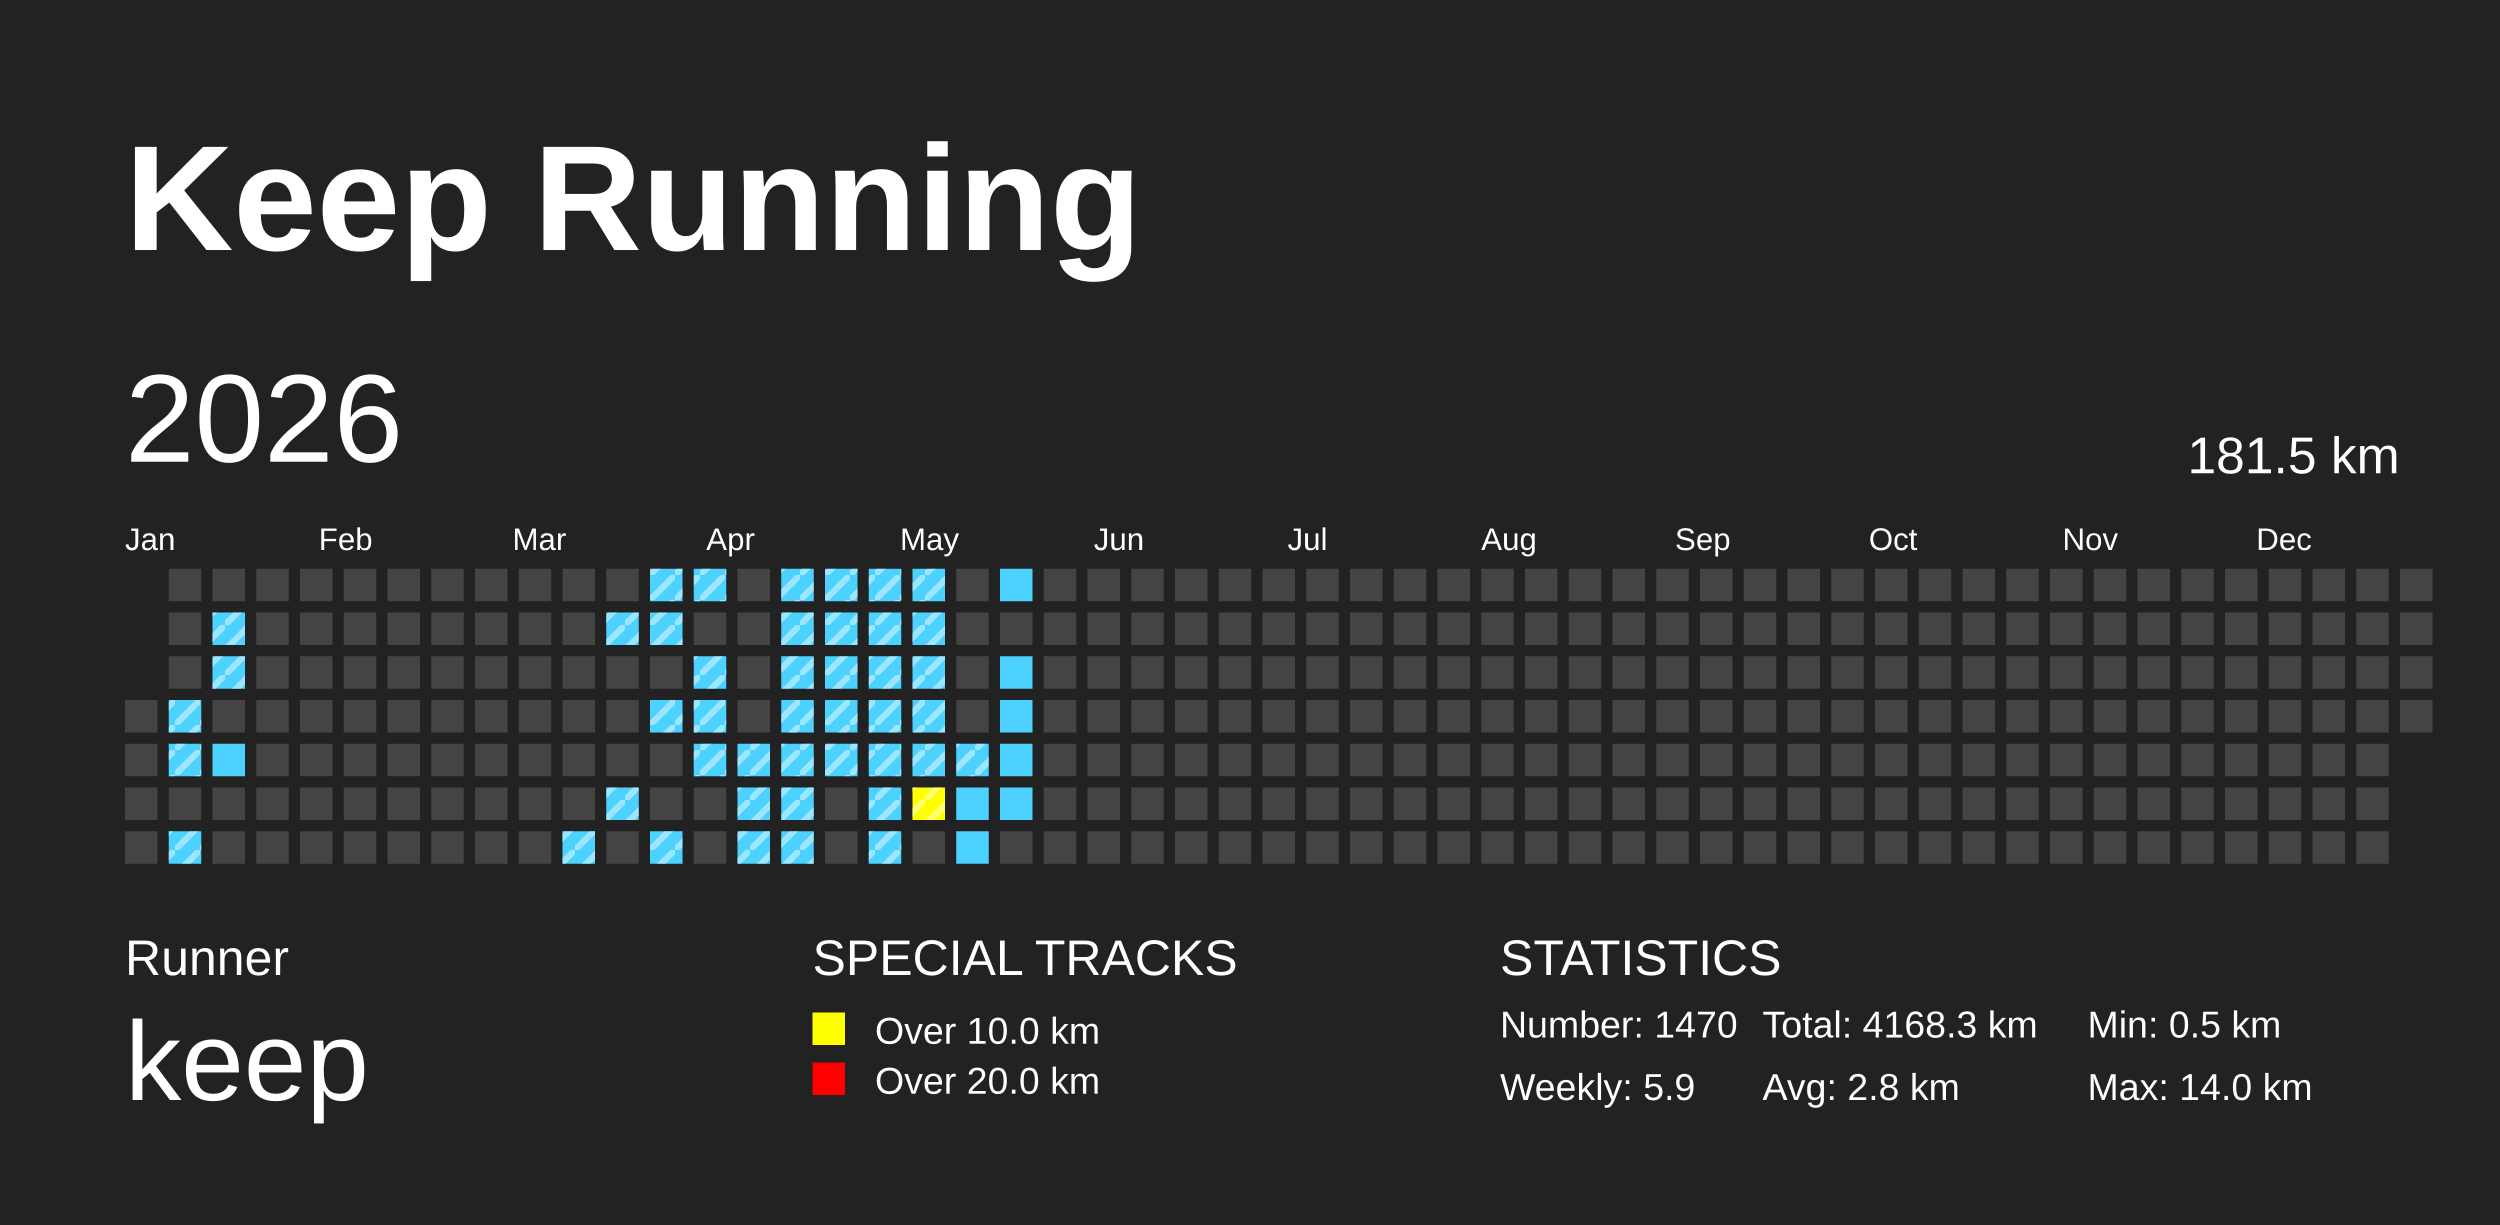
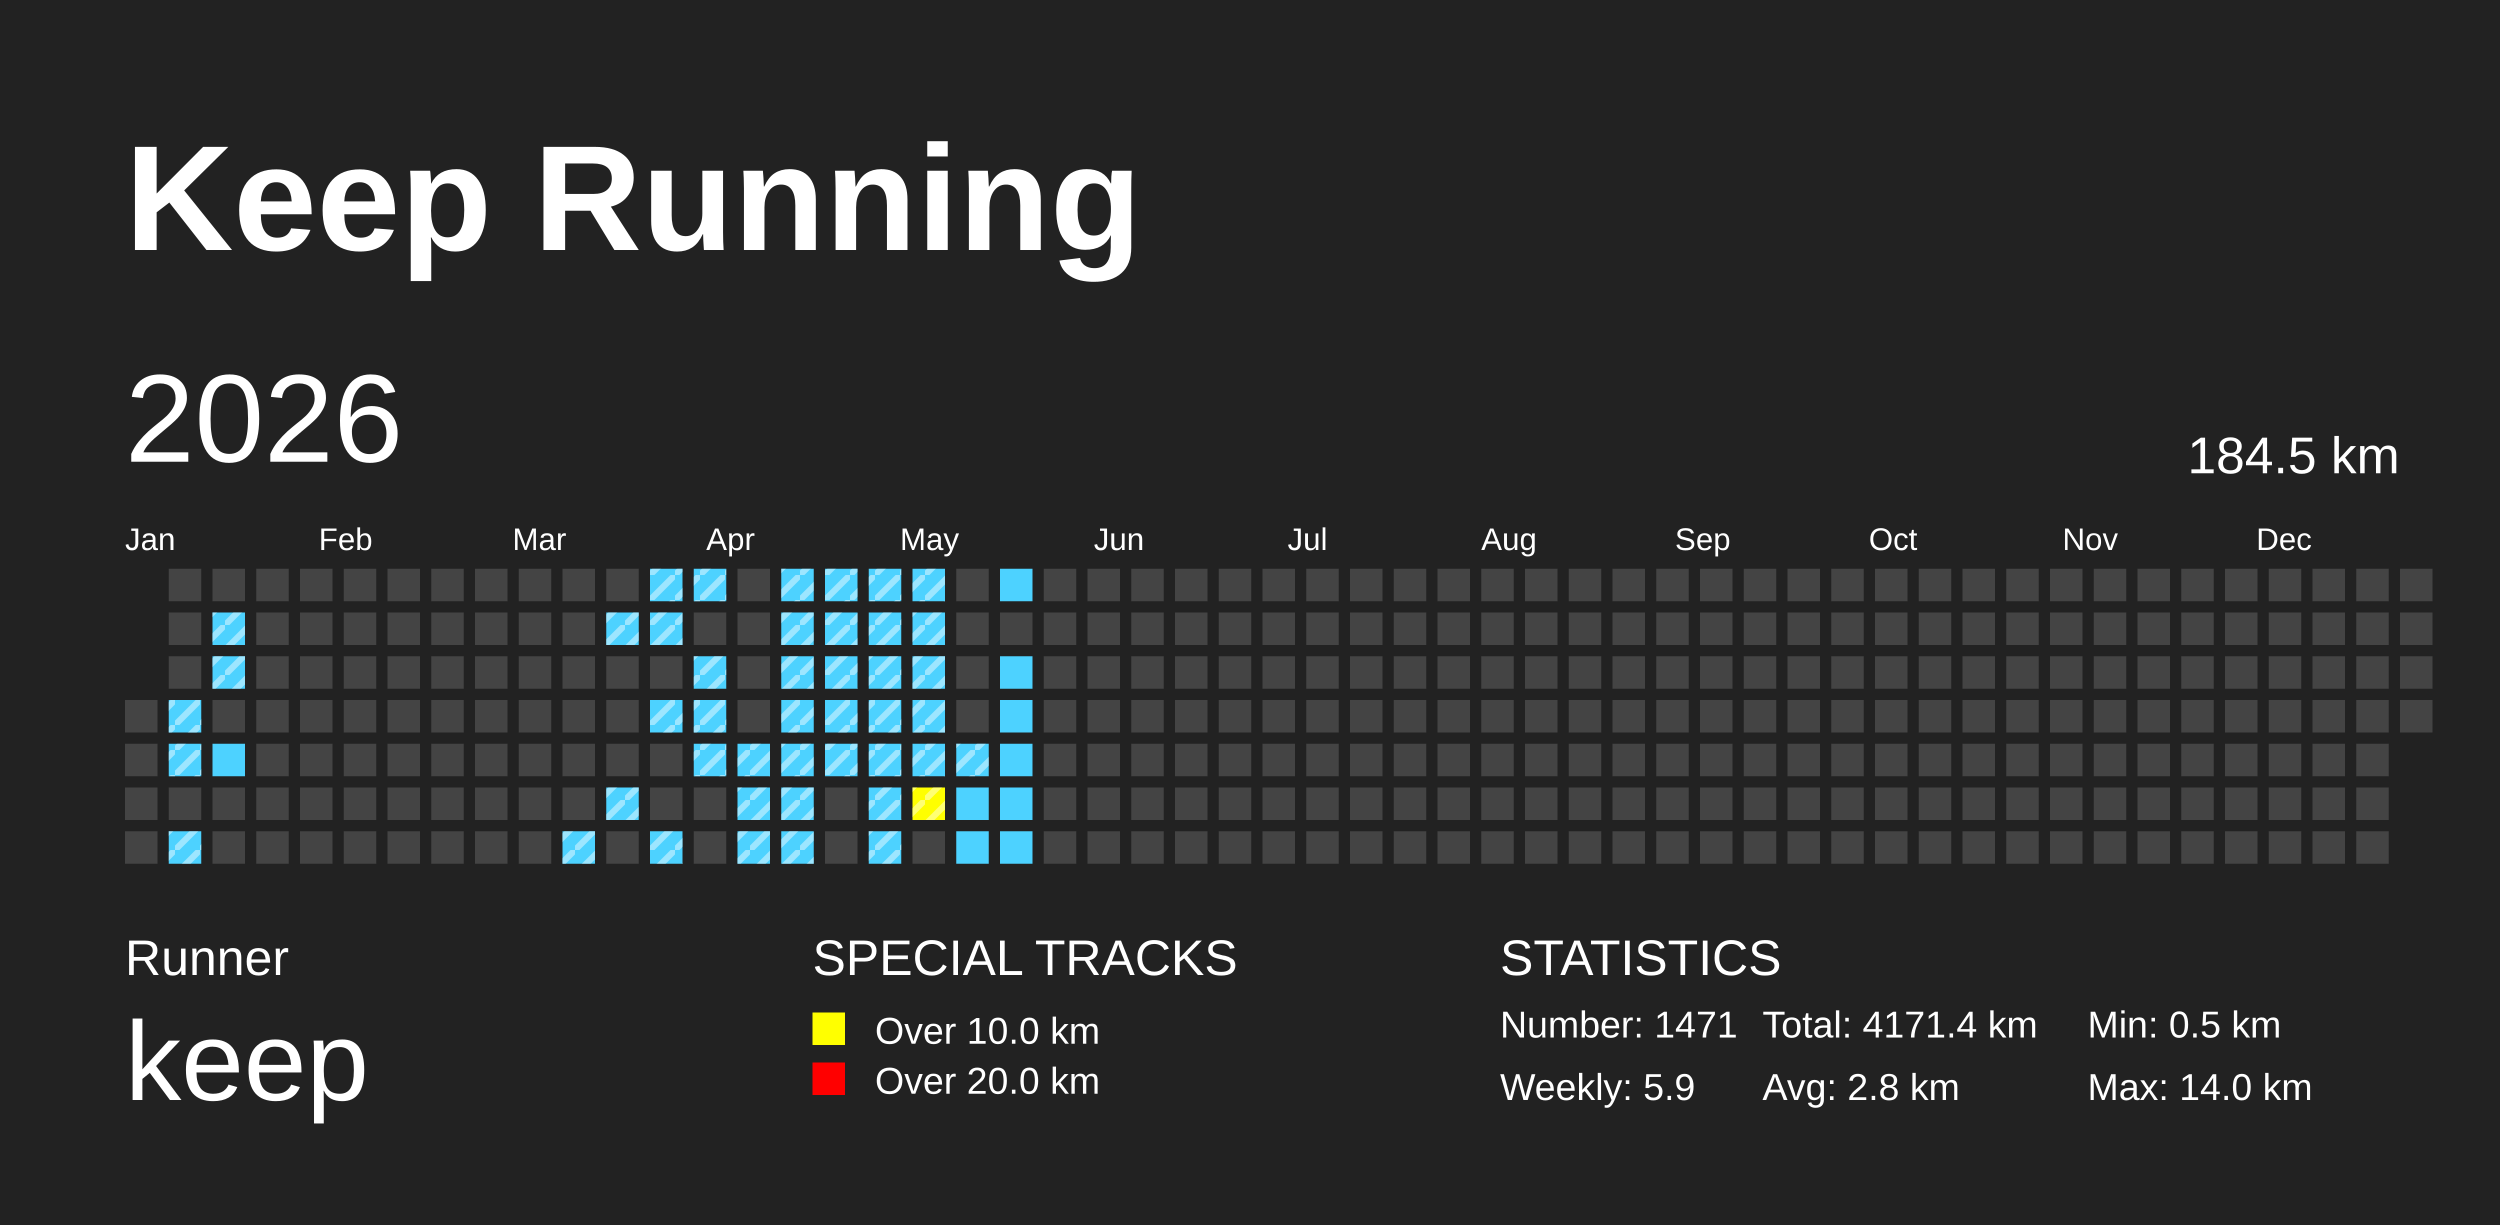
<svg xmlns="http://www.w3.org/2000/svg" baseProfile="full" height="98mm" version="1.1" viewBox="0,0,200,98" width="200mm">
  <defs>
    <pattern height="2" id="indoor-stripe" patternUnits="userSpaceOnUse" width="2">
      <line stroke="white" stroke-opacity="0.45" stroke-width="0.5" x1="0" x2="2" y1="2" y2="0" />
    </pattern>
  </defs>
  <rect fill="#222222" height="98" width="200" x="0" y="0" />
  <text fill="#FFFFFF" style="font-size:12px; font-family:Arial; font-weight:bold;" x="10" y="20">Keep Running</text>
  <text fill="#FFFFFF" style="font-size:4px; font-family:Arial" x="10" y="78">Runner</text>
  <text fill="#FFFFFF" style="font-size:9px; font-family:Arial" x="10" y="88">keep</text>
  <text fill="#FFFFFF" style="font-size:4px; font-family:Arial" x="65" y="78">SPECIAL TRACKS</text>
  <rect fill="yellow" height="2.6" width="2.6" x="65" y="81" />
  <text fill="#FFFFFF" style="font-size:3px; font-family:Arial" x="70" y="83.5">Over 10.0 km</text>
  <rect fill="red" height="2.6" width="2.6" x="65" y="85" />
  <text fill="#FFFFFF" style="font-size:3px; font-family:Arial" x="70" y="87.5">Over 20.0 km</text>
  <text fill="#FFFFFF" style="font-size:4px; font-family:Arial" x="120" y="78">STATISTICS</text>
-   <text fill="#FFFFFF" style="font-size:3px; font-family:Arial" x="120" y="83">Number: 1470</text>
+   <text fill="#FFFFFF" style="font-size:3px; font-family:Arial" x="120" y="83">Number: 1471</text>
  <text fill="#FFFFFF" style="font-size:3px; font-family:Arial" x="120" y="88">Weekly: 5.9</text>
-   <text fill="#FFFFFF" style="font-size:3px; font-family:Arial" x="141" y="83">Total: 4168.3 km</text>
+   <text fill="#FFFFFF" style="font-size:3px; font-family:Arial" x="141" y="83">Total: 4171.4 km</text>
  <text fill="#FFFFFF" style="font-size:3px; font-family:Arial" x="141" y="88">Avg: 2.8 km</text>
  <text fill="#FFFFFF" style="font-size:3px; font-family:Arial" x="167" y="83">Min: 0.5 km</text>
  <text fill="#FFFFFF" style="font-size:3px; font-family:Arial" x="167" y="88">Max: 14.0 km</text>
  <text dominant-baseline="hanging" fill="#FFFFFF" style="font-size:10.0px; font-family:Arial;" x="10" y="30">2026</text>
-   <text dominant-baseline="hanging" fill="#FFFFFF" style="font-size:4.125px; font-family:Arial;" x="175" y="35">181.5 km</text>
+   <text dominant-baseline="hanging" fill="#FFFFFF" style="font-size:4.125px; font-family:Arial;" x="175" y="35">184.5 km</text>
  <text fill="#FFFFFF" style="font-size:2.5px; font-family:Arial" x="10.0" y="44">Jan</text>
  <text fill="#FFFFFF" style="font-size:2.5px; font-family:Arial" x="25.5" y="44">Feb</text>
  <text fill="#FFFFFF" style="font-size:2.5px; font-family:Arial" x="41.0" y="44">Mar</text>
  <text fill="#FFFFFF" style="font-size:2.5px; font-family:Arial" x="56.5" y="44">Apr</text>
  <text fill="#FFFFFF" style="font-size:2.5px; font-family:Arial" x="72.0" y="44">May</text>
  <text fill="#FFFFFF" style="font-size:2.5px; font-family:Arial" x="87.5" y="44">Jun</text>
  <text fill="#FFFFFF" style="font-size:2.5px; font-family:Arial" x="103.0" y="44">Jul</text>
  <text fill="#FFFFFF" style="font-size:2.5px; font-family:Arial" x="118.5" y="44">Aug</text>
  <text fill="#FFFFFF" style="font-size:2.5px; font-family:Arial" x="134.0" y="44">Sep</text>
  <text fill="#FFFFFF" style="font-size:2.5px; font-family:Arial" x="149.5" y="44">Oct</text>
  <text fill="#FFFFFF" style="font-size:2.5px; font-family:Arial" x="165.0" y="44">Nov</text>
  <text fill="#FFFFFF" style="font-size:2.5px; font-family:Arial" x="180.5" y="44">Dec</text>
  <rect fill="#444444" height="2.6" width="2.6" x="10.0" y="56.0" />
  <rect fill="#444444" height="2.6" width="2.6" x="10.0" y="59.5" />
  <rect fill="#444444" height="2.6" width="2.6" x="10.0" y="63.0" />
  <rect fill="#444444" height="2.6" width="2.6" x="10.0" y="66.5" />
  <rect fill="#444444" height="2.6" width="2.6" x="13.5" y="45.5" />
  <rect fill="#444444" height="2.6" width="2.6" x="13.5" y="49.0" />
  <rect fill="#444444" height="2.6" width="2.6" x="13.5" y="52.5" />
  <rect fill="#4DD2FF" height="2.6" width="2.6" x="13.5" y="56.0" />
  <rect fill="url(#indoor-stripe)" height="2.6" style="pointer-events: none;" width="2.6" x="13.5" y="56.0" />
  <rect fill="#4DD2FF" height="2.6" width="2.6" x="13.5" y="59.5" />
  <rect fill="url(#indoor-stripe)" height="2.6" style="pointer-events: none;" width="2.6" x="13.5" y="59.5" />
  <rect fill="#444444" height="2.6" width="2.6" x="13.5" y="63.0" />
  <rect fill="#4DD2FF" height="2.6" width="2.6" x="13.5" y="66.5" />
  <rect fill="url(#indoor-stripe)" height="2.6" style="pointer-events: none;" width="2.6" x="13.5" y="66.5" />
  <rect fill="#444444" height="2.6" width="2.6" x="17.0" y="45.5" />
  <rect fill="#4DD2FF" height="2.6" width="2.6" x="17.0" y="49.0" />
  <rect fill="url(#indoor-stripe)" height="2.6" style="pointer-events: none;" width="2.6" x="17.0" y="49.0" />
  <rect fill="#4DD2FF" height="2.6" width="2.6" x="17.0" y="52.5" />
  <rect fill="url(#indoor-stripe)" height="2.6" style="pointer-events: none;" width="2.6" x="17.0" y="52.5" />
  <rect fill="#444444" height="2.6" width="2.6" x="17.0" y="56.0" />
  <rect fill="#4DD2FF" height="2.6" width="2.6" x="17.0" y="59.5" />
  <rect fill="#444444" height="2.6" width="2.6" x="17.0" y="63.0" />
  <rect fill="#444444" height="2.6" width="2.6" x="17.0" y="66.5" />
  <rect fill="#444444" height="2.6" width="2.6" x="20.5" y="45.5" />
  <rect fill="#444444" height="2.6" width="2.6" x="20.5" y="49.0" />
  <rect fill="#444444" height="2.6" width="2.6" x="20.5" y="52.5" />
  <rect fill="#444444" height="2.6" width="2.6" x="20.5" y="56.0" />
  <rect fill="#444444" height="2.6" width="2.6" x="20.5" y="59.5" />
  <rect fill="#444444" height="2.6" width="2.6" x="20.5" y="63.0" />
  <rect fill="#444444" height="2.6" width="2.6" x="20.5" y="66.5" />
  <rect fill="#444444" height="2.6" width="2.6" x="24.0" y="45.5" />
  <rect fill="#444444" height="2.6" width="2.6" x="24.0" y="49.0" />
  <rect fill="#444444" height="2.6" width="2.6" x="24.0" y="52.5" />
  <rect fill="#444444" height="2.6" width="2.6" x="24.0" y="56.0" />
  <rect fill="#444444" height="2.6" width="2.6" x="24.0" y="59.5" />
  <rect fill="#444444" height="2.6" width="2.6" x="24.0" y="63.0" />
  <rect fill="#444444" height="2.6" width="2.6" x="24.0" y="66.5" />
  <rect fill="#444444" height="2.6" width="2.6" x="27.5" y="45.5" />
  <rect fill="#444444" height="2.6" width="2.6" x="27.5" y="49.0" />
  <rect fill="#444444" height="2.6" width="2.6" x="27.5" y="52.5" />
  <rect fill="#444444" height="2.6" width="2.6" x="27.5" y="56.0" />
  <rect fill="#444444" height="2.6" width="2.6" x="27.5" y="59.5" />
  <rect fill="#444444" height="2.6" width="2.6" x="27.5" y="63.0" />
  <rect fill="#444444" height="2.6" width="2.6" x="27.5" y="66.5" />
  <rect fill="#444444" height="2.6" width="2.6" x="31.0" y="45.5" />
  <rect fill="#444444" height="2.6" width="2.6" x="31.0" y="49.0" />
  <rect fill="#444444" height="2.6" width="2.6" x="31.0" y="52.5" />
  <rect fill="#444444" height="2.6" width="2.6" x="31.0" y="56.0" />
  <rect fill="#444444" height="2.6" width="2.6" x="31.0" y="59.5" />
  <rect fill="#444444" height="2.6" width="2.6" x="31.0" y="63.0" />
  <rect fill="#444444" height="2.6" width="2.6" x="31.0" y="66.5" />
  <rect fill="#444444" height="2.6" width="2.6" x="34.5" y="45.5" />
  <rect fill="#444444" height="2.6" width="2.6" x="34.5" y="49.0" />
  <rect fill="#444444" height="2.6" width="2.6" x="34.5" y="52.5" />
  <rect fill="#444444" height="2.6" width="2.6" x="34.5" y="56.0" />
  <rect fill="#444444" height="2.6" width="2.6" x="34.5" y="59.5" />
  <rect fill="#444444" height="2.6" width="2.6" x="34.5" y="63.0" />
  <rect fill="#444444" height="2.6" width="2.6" x="34.5" y="66.5" />
  <rect fill="#444444" height="2.6" width="2.6" x="38.0" y="45.5" />
  <rect fill="#444444" height="2.6" width="2.6" x="38.0" y="49.0" />
  <rect fill="#444444" height="2.6" width="2.6" x="38.0" y="52.5" />
  <rect fill="#444444" height="2.6" width="2.6" x="38.0" y="56.0" />
  <rect fill="#444444" height="2.6" width="2.6" x="38.0" y="59.5" />
  <rect fill="#444444" height="2.6" width="2.6" x="38.0" y="63.0" />
  <rect fill="#444444" height="2.6" width="2.6" x="38.0" y="66.5" />
  <rect fill="#444444" height="2.6" width="2.6" x="41.5" y="45.5" />
  <rect fill="#444444" height="2.6" width="2.6" x="41.5" y="49.0" />
  <rect fill="#444444" height="2.6" width="2.6" x="41.5" y="52.5" />
  <rect fill="#444444" height="2.6" width="2.6" x="41.5" y="56.0" />
  <rect fill="#444444" height="2.6" width="2.6" x="41.5" y="59.5" />
  <rect fill="#444444" height="2.6" width="2.6" x="41.5" y="63.0" />
  <rect fill="#444444" height="2.6" width="2.6" x="41.5" y="66.5" />
  <rect fill="#444444" height="2.6" width="2.6" x="45.0" y="45.5" />
  <rect fill="#444444" height="2.6" width="2.6" x="45.0" y="49.0" />
  <rect fill="#444444" height="2.6" width="2.6" x="45.0" y="52.5" />
  <rect fill="#444444" height="2.6" width="2.6" x="45.0" y="56.0" />
  <rect fill="#444444" height="2.6" width="2.6" x="45.0" y="59.5" />
  <rect fill="#444444" height="2.6" width="2.6" x="45.0" y="63.0" />
  <rect fill="#4DD2FF" height="2.6" width="2.6" x="45.0" y="66.5" />
  <rect fill="url(#indoor-stripe)" height="2.6" style="pointer-events: none;" width="2.6" x="45.0" y="66.5" />
  <rect fill="#444444" height="2.6" width="2.6" x="48.5" y="45.5" />
  <rect fill="#4DD2FF" height="2.6" width="2.6" x="48.5" y="49.0" />
  <rect fill="url(#indoor-stripe)" height="2.6" style="pointer-events: none;" width="2.6" x="48.5" y="49.0" />
  <rect fill="#444444" height="2.6" width="2.6" x="48.5" y="52.5" />
  <rect fill="#444444" height="2.6" width="2.6" x="48.5" y="56.0" />
  <rect fill="#444444" height="2.6" width="2.6" x="48.5" y="59.5" />
  <rect fill="#4DD2FF" height="2.6" width="2.6" x="48.5" y="63.0" />
  <rect fill="url(#indoor-stripe)" height="2.6" style="pointer-events: none;" width="2.6" x="48.5" y="63.0" />
  <rect fill="#444444" height="2.6" width="2.6" x="48.5" y="66.5" />
  <rect fill="#4DD2FF" height="2.6" width="2.6" x="52.0" y="45.5" />
  <rect fill="url(#indoor-stripe)" height="2.6" style="pointer-events: none;" width="2.6" x="52.0" y="45.5" />
  <rect fill="#4DD2FF" height="2.6" width="2.6" x="52.0" y="49.0" />
  <rect fill="url(#indoor-stripe)" height="2.6" style="pointer-events: none;" width="2.6" x="52.0" y="49.0" />
  <rect fill="#444444" height="2.6" width="2.6" x="52.0" y="52.5" />
  <rect fill="#4DD2FF" height="2.6" width="2.6" x="52.0" y="56.0" />
  <rect fill="url(#indoor-stripe)" height="2.6" style="pointer-events: none;" width="2.6" x="52.0" y="56.0" />
  <rect fill="#444444" height="2.6" width="2.6" x="52.0" y="59.5" />
  <rect fill="#444444" height="2.6" width="2.6" x="52.0" y="63.0" />
  <rect fill="#4DD2FF" height="2.6" width="2.6" x="52.0" y="66.5" />
  <rect fill="url(#indoor-stripe)" height="2.6" style="pointer-events: none;" width="2.6" x="52.0" y="66.5" />
  <rect fill="#4DD2FF" height="2.6" width="2.6" x="55.5" y="45.5" />
  <rect fill="url(#indoor-stripe)" height="2.6" style="pointer-events: none;" width="2.6" x="55.5" y="45.5" />
  <rect fill="#444444" height="2.6" width="2.6" x="55.5" y="49.0" />
  <rect fill="#4DD2FF" height="2.6" width="2.6" x="55.5" y="52.5" />
  <rect fill="url(#indoor-stripe)" height="2.6" style="pointer-events: none;" width="2.6" x="55.5" y="52.5" />
  <rect fill="#4DD2FF" height="2.6" width="2.6" x="55.5" y="56.0" />
  <rect fill="url(#indoor-stripe)" height="2.6" style="pointer-events: none;" width="2.6" x="55.5" y="56.0" />
  <rect fill="#4DD2FF" height="2.6" width="2.6" x="55.5" y="59.5" />
  <rect fill="url(#indoor-stripe)" height="2.6" style="pointer-events: none;" width="2.6" x="55.5" y="59.5" />
  <rect fill="#444444" height="2.6" width="2.6" x="55.5" y="63.0" />
  <rect fill="#444444" height="2.6" width="2.6" x="55.5" y="66.5" />
  <rect fill="#444444" height="2.6" width="2.6" x="59.0" y="45.5" />
  <rect fill="#444444" height="2.6" width="2.6" x="59.0" y="49.0" />
  <rect fill="#444444" height="2.6" width="2.6" x="59.0" y="52.5" />
  <rect fill="#444444" height="2.6" width="2.6" x="59.0" y="56.0" />
  <rect fill="#4DD2FF" height="2.6" width="2.6" x="59.0" y="59.5" />
  <rect fill="url(#indoor-stripe)" height="2.6" style="pointer-events: none;" width="2.6" x="59.0" y="59.5" />
  <rect fill="#4DD2FF" height="2.6" width="2.6" x="59.0" y="63.0" />
  <rect fill="url(#indoor-stripe)" height="2.6" style="pointer-events: none;" width="2.6" x="59.0" y="63.0" />
  <rect fill="#4DD2FF" height="2.6" width="2.6" x="59.0" y="66.5" />
  <rect fill="url(#indoor-stripe)" height="2.6" style="pointer-events: none;" width="2.6" x="59.0" y="66.5" />
  <rect fill="#4DD2FF" height="2.6" width="2.6" x="62.5" y="45.5" />
  <rect fill="url(#indoor-stripe)" height="2.6" style="pointer-events: none;" width="2.6" x="62.5" y="45.5" />
  <rect fill="#4DD2FF" height="2.6" width="2.6" x="62.5" y="49.0" />
  <rect fill="url(#indoor-stripe)" height="2.6" style="pointer-events: none;" width="2.6" x="62.5" y="49.0" />
  <rect fill="#4DD2FF" height="2.6" width="2.6" x="62.5" y="52.5" />
  <rect fill="url(#indoor-stripe)" height="2.6" style="pointer-events: none;" width="2.6" x="62.5" y="52.5" />
  <rect fill="#4DD2FF" height="2.6" width="2.6" x="62.5" y="56.0" />
  <rect fill="url(#indoor-stripe)" height="2.6" style="pointer-events: none;" width="2.6" x="62.5" y="56.0" />
  <rect fill="#4DD2FF" height="2.6" width="2.6" x="62.5" y="59.5" />
  <rect fill="url(#indoor-stripe)" height="2.6" style="pointer-events: none;" width="2.6" x="62.5" y="59.5" />
  <rect fill="#4DD2FF" height="2.6" width="2.6" x="62.5" y="63.0" />
  <rect fill="url(#indoor-stripe)" height="2.6" style="pointer-events: none;" width="2.6" x="62.5" y="63.0" />
  <rect fill="#4DD2FF" height="2.6" width="2.6" x="62.5" y="66.5" />
  <rect fill="url(#indoor-stripe)" height="2.6" style="pointer-events: none;" width="2.6" x="62.5" y="66.5" />
  <rect fill="#4DD2FF" height="2.6" width="2.6" x="66.0" y="45.5" />
  <rect fill="url(#indoor-stripe)" height="2.6" style="pointer-events: none;" width="2.6" x="66.0" y="45.5" />
  <rect fill="#4DD2FF" height="2.6" width="2.6" x="66.0" y="49.0" />
  <rect fill="url(#indoor-stripe)" height="2.6" style="pointer-events: none;" width="2.6" x="66.0" y="49.0" />
  <rect fill="#4DD2FF" height="2.6" width="2.6" x="66.0" y="52.5" />
  <rect fill="url(#indoor-stripe)" height="2.6" style="pointer-events: none;" width="2.6" x="66.0" y="52.5" />
  <rect fill="#4DD2FF" height="2.6" width="2.6" x="66.0" y="56.0" />
  <rect fill="url(#indoor-stripe)" height="2.6" style="pointer-events: none;" width="2.6" x="66.0" y="56.0" />
  <rect fill="#4DD2FF" height="2.6" width="2.6" x="66.0" y="59.5" />
  <rect fill="url(#indoor-stripe)" height="2.6" style="pointer-events: none;" width="2.6" x="66.0" y="59.5" />
  <rect fill="#444444" height="2.6" width="2.6" x="66.0" y="63.0" />
  <rect fill="#444444" height="2.6" width="2.6" x="66.0" y="66.5" />
  <rect fill="#4DD2FF" height="2.6" width="2.6" x="69.5" y="45.5" />
  <rect fill="url(#indoor-stripe)" height="2.6" style="pointer-events: none;" width="2.6" x="69.5" y="45.5" />
  <rect fill="#4DD2FF" height="2.6" width="2.6" x="69.5" y="49.0" />
  <rect fill="url(#indoor-stripe)" height="2.6" style="pointer-events: none;" width="2.6" x="69.5" y="49.0" />
  <rect fill="#4DD2FF" height="2.6" width="2.6" x="69.5" y="52.5" />
  <rect fill="url(#indoor-stripe)" height="2.6" style="pointer-events: none;" width="2.6" x="69.5" y="52.5" />
  <rect fill="#4DD2FF" height="2.6" width="2.6" x="69.5" y="56.0" />
  <rect fill="url(#indoor-stripe)" height="2.6" style="pointer-events: none;" width="2.6" x="69.5" y="56.0" />
  <rect fill="#4DD2FF" height="2.6" width="2.6" x="69.5" y="59.5" />
  <rect fill="url(#indoor-stripe)" height="2.6" style="pointer-events: none;" width="2.6" x="69.5" y="59.5" />
  <rect fill="#4DD2FF" height="2.6" width="2.6" x="69.5" y="63.0" />
  <rect fill="url(#indoor-stripe)" height="2.6" style="pointer-events: none;" width="2.6" x="69.5" y="63.0" />
  <rect fill="#4DD2FF" height="2.6" width="2.6" x="69.5" y="66.5" />
  <rect fill="url(#indoor-stripe)" height="2.6" style="pointer-events: none;" width="2.6" x="69.5" y="66.5" />
  <rect fill="#4DD2FF" height="2.6" width="2.6" x="73.0" y="45.5" />
  <rect fill="url(#indoor-stripe)" height="2.6" style="pointer-events: none;" width="2.6" x="73.0" y="45.5" />
  <rect fill="#4DD2FF" height="2.6" width="2.6" x="73.0" y="49.0" />
  <rect fill="url(#indoor-stripe)" height="2.6" style="pointer-events: none;" width="2.6" x="73.0" y="49.0" />
  <rect fill="#4DD2FF" height="2.6" width="2.6" x="73.0" y="52.5" />
  <rect fill="url(#indoor-stripe)" height="2.6" style="pointer-events: none;" width="2.6" x="73.0" y="52.5" />
  <rect fill="#4DD2FF" height="2.6" width="2.6" x="73.0" y="56.0" />
  <rect fill="url(#indoor-stripe)" height="2.6" style="pointer-events: none;" width="2.6" x="73.0" y="56.0" />
  <rect fill="#4DD2FF" height="2.6" width="2.6" x="73.0" y="59.5" />
  <rect fill="url(#indoor-stripe)" height="2.6" style="pointer-events: none;" width="2.6" x="73.0" y="59.5" />
  <rect fill="yellow" height="2.6" width="2.6" x="73.0" y="63.0" />
  <rect fill="url(#indoor-stripe)" height="2.6" style="pointer-events: none;" width="2.6" x="73.0" y="63.0" />
  <rect fill="#444444" height="2.6" width="2.6" x="73.0" y="66.5" />
  <rect fill="#444444" height="2.6" width="2.6" x="76.5" y="45.5" />
  <rect fill="#444444" height="2.6" width="2.6" x="76.5" y="49.0" />
  <rect fill="#444444" height="2.6" width="2.6" x="76.5" y="52.5" />
  <rect fill="#444444" height="2.6" width="2.6" x="76.5" y="56.0" />
  <rect fill="#4DD2FF" height="2.6" width="2.6" x="76.5" y="59.5" />
  <rect fill="url(#indoor-stripe)" height="2.6" style="pointer-events: none;" width="2.6" x="76.5" y="59.5" />
  <rect fill="#4DD2FF" height="2.6" width="2.6" x="76.5" y="63.0" />
  <rect fill="#4DD2FF" height="2.6" width="2.6" x="76.5" y="66.5" />
  <rect fill="#4DD2FF" height="2.6" width="2.6" x="80.0" y="45.5" />
  <rect fill="#444444" height="2.6" width="2.6" x="80.0" y="49.0" />
  <rect fill="#4DD2FF" height="2.6" width="2.6" x="80.0" y="52.5" />
  <rect fill="#4DD2FF" height="2.6" width="2.6" x="80.0" y="56.0" />
  <rect fill="#4DD2FF" height="2.6" width="2.6" x="80.0" y="59.5" />
  <rect fill="#4DD2FF" height="2.6" width="2.6" x="80.0" y="63.0" />
-   <rect fill="#444444" height="2.6" width="2.6" x="80.0" y="66.5" />
+   <rect fill="#4DD2FF" height="2.6" width="2.6" x="80.0" y="66.5" />
  <rect fill="#444444" height="2.6" width="2.6" x="83.5" y="45.5" />
  <rect fill="#444444" height="2.6" width="2.6" x="83.5" y="49.0" />
  <rect fill="#444444" height="2.6" width="2.6" x="83.5" y="52.5" />
  <rect fill="#444444" height="2.6" width="2.6" x="83.5" y="56.0" />
  <rect fill="#444444" height="2.6" width="2.6" x="83.5" y="59.5" />
  <rect fill="#444444" height="2.6" width="2.6" x="83.5" y="63.0" />
  <rect fill="#444444" height="2.6" width="2.6" x="83.5" y="66.5" />
  <rect fill="#444444" height="2.6" width="2.6" x="87.0" y="45.5" />
  <rect fill="#444444" height="2.6" width="2.6" x="87.0" y="49.0" />
  <rect fill="#444444" height="2.6" width="2.6" x="87.0" y="52.5" />
  <rect fill="#444444" height="2.6" width="2.6" x="87.0" y="56.0" />
  <rect fill="#444444" height="2.6" width="2.6" x="87.0" y="59.5" />
  <rect fill="#444444" height="2.6" width="2.6" x="87.0" y="63.0" />
  <rect fill="#444444" height="2.6" width="2.6" x="87.0" y="66.5" />
  <rect fill="#444444" height="2.6" width="2.6" x="90.5" y="45.5" />
  <rect fill="#444444" height="2.6" width="2.6" x="90.5" y="49.0" />
  <rect fill="#444444" height="2.6" width="2.6" x="90.5" y="52.5" />
  <rect fill="#444444" height="2.6" width="2.6" x="90.5" y="56.0" />
  <rect fill="#444444" height="2.6" width="2.6" x="90.5" y="59.5" />
  <rect fill="#444444" height="2.6" width="2.6" x="90.5" y="63.0" />
  <rect fill="#444444" height="2.6" width="2.6" x="90.5" y="66.5" />
  <rect fill="#444444" height="2.6" width="2.6" x="94.0" y="45.5" />
  <rect fill="#444444" height="2.6" width="2.6" x="94.0" y="49.0" />
  <rect fill="#444444" height="2.6" width="2.6" x="94.0" y="52.5" />
  <rect fill="#444444" height="2.6" width="2.6" x="94.0" y="56.0" />
  <rect fill="#444444" height="2.6" width="2.6" x="94.0" y="59.5" />
  <rect fill="#444444" height="2.6" width="2.6" x="94.0" y="63.0" />
  <rect fill="#444444" height="2.6" width="2.6" x="94.0" y="66.5" />
  <rect fill="#444444" height="2.6" width="2.6" x="97.5" y="45.5" />
  <rect fill="#444444" height="2.6" width="2.6" x="97.5" y="49.0" />
  <rect fill="#444444" height="2.6" width="2.6" x="97.5" y="52.5" />
  <rect fill="#444444" height="2.6" width="2.6" x="97.5" y="56.0" />
  <rect fill="#444444" height="2.6" width="2.6" x="97.5" y="59.5" />
  <rect fill="#444444" height="2.6" width="2.6" x="97.5" y="63.0" />
  <rect fill="#444444" height="2.6" width="2.6" x="97.5" y="66.5" />
  <rect fill="#444444" height="2.6" width="2.6" x="101.0" y="45.5" />
  <rect fill="#444444" height="2.6" width="2.6" x="101.0" y="49.0" />
  <rect fill="#444444" height="2.6" width="2.6" x="101.0" y="52.5" />
  <rect fill="#444444" height="2.6" width="2.6" x="101.0" y="56.0" />
  <rect fill="#444444" height="2.6" width="2.6" x="101.0" y="59.5" />
  <rect fill="#444444" height="2.6" width="2.6" x="101.0" y="63.0" />
  <rect fill="#444444" height="2.6" width="2.6" x="101.0" y="66.5" />
  <rect fill="#444444" height="2.6" width="2.6" x="104.5" y="45.5" />
  <rect fill="#444444" height="2.6" width="2.6" x="104.5" y="49.0" />
  <rect fill="#444444" height="2.6" width="2.6" x="104.5" y="52.5" />
  <rect fill="#444444" height="2.6" width="2.6" x="104.5" y="56.0" />
  <rect fill="#444444" height="2.6" width="2.6" x="104.5" y="59.5" />
  <rect fill="#444444" height="2.6" width="2.6" x="104.5" y="63.0" />
  <rect fill="#444444" height="2.6" width="2.6" x="104.5" y="66.5" />
  <rect fill="#444444" height="2.6" width="2.6" x="108.0" y="45.5" />
  <rect fill="#444444" height="2.6" width="2.6" x="108.0" y="49.0" />
  <rect fill="#444444" height="2.6" width="2.6" x="108.0" y="52.5" />
  <rect fill="#444444" height="2.6" width="2.6" x="108.0" y="56.0" />
  <rect fill="#444444" height="2.6" width="2.6" x="108.0" y="59.5" />
  <rect fill="#444444" height="2.6" width="2.6" x="108.0" y="63.0" />
  <rect fill="#444444" height="2.6" width="2.6" x="108.0" y="66.5" />
  <rect fill="#444444" height="2.6" width="2.6" x="111.5" y="45.5" />
  <rect fill="#444444" height="2.6" width="2.6" x="111.5" y="49.0" />
  <rect fill="#444444" height="2.6" width="2.6" x="111.5" y="52.5" />
  <rect fill="#444444" height="2.6" width="2.6" x="111.5" y="56.0" />
  <rect fill="#444444" height="2.6" width="2.6" x="111.5" y="59.5" />
  <rect fill="#444444" height="2.6" width="2.6" x="111.5" y="63.0" />
  <rect fill="#444444" height="2.6" width="2.6" x="111.5" y="66.5" />
  <rect fill="#444444" height="2.6" width="2.6" x="115.0" y="45.5" />
  <rect fill="#444444" height="2.6" width="2.6" x="115.0" y="49.0" />
  <rect fill="#444444" height="2.6" width="2.6" x="115.0" y="52.5" />
  <rect fill="#444444" height="2.6" width="2.6" x="115.0" y="56.0" />
  <rect fill="#444444" height="2.6" width="2.6" x="115.0" y="59.5" />
  <rect fill="#444444" height="2.6" width="2.6" x="115.0" y="63.0" />
  <rect fill="#444444" height="2.6" width="2.6" x="115.0" y="66.5" />
  <rect fill="#444444" height="2.6" width="2.6" x="118.5" y="45.5" />
  <rect fill="#444444" height="2.6" width="2.6" x="118.5" y="49.0" />
  <rect fill="#444444" height="2.6" width="2.6" x="118.5" y="52.5" />
  <rect fill="#444444" height="2.6" width="2.6" x="118.5" y="56.0" />
  <rect fill="#444444" height="2.6" width="2.6" x="118.5" y="59.5" />
  <rect fill="#444444" height="2.6" width="2.6" x="118.5" y="63.0" />
  <rect fill="#444444" height="2.6" width="2.6" x="118.5" y="66.5" />
  <rect fill="#444444" height="2.6" width="2.6" x="122.0" y="45.5" />
  <rect fill="#444444" height="2.6" width="2.6" x="122.0" y="49.0" />
  <rect fill="#444444" height="2.6" width="2.6" x="122.0" y="52.5" />
  <rect fill="#444444" height="2.6" width="2.6" x="122.0" y="56.0" />
  <rect fill="#444444" height="2.6" width="2.6" x="122.0" y="59.5" />
  <rect fill="#444444" height="2.6" width="2.6" x="122.0" y="63.0" />
  <rect fill="#444444" height="2.6" width="2.6" x="122.0" y="66.5" />
  <rect fill="#444444" height="2.6" width="2.6" x="125.5" y="45.5" />
  <rect fill="#444444" height="2.6" width="2.6" x="125.5" y="49.0" />
  <rect fill="#444444" height="2.6" width="2.6" x="125.5" y="52.5" />
  <rect fill="#444444" height="2.6" width="2.6" x="125.5" y="56.0" />
  <rect fill="#444444" height="2.6" width="2.6" x="125.5" y="59.5" />
  <rect fill="#444444" height="2.6" width="2.6" x="125.5" y="63.0" />
  <rect fill="#444444" height="2.6" width="2.6" x="125.5" y="66.5" />
  <rect fill="#444444" height="2.6" width="2.6" x="129.0" y="45.5" />
  <rect fill="#444444" height="2.6" width="2.6" x="129.0" y="49.0" />
  <rect fill="#444444" height="2.6" width="2.6" x="129.0" y="52.5" />
  <rect fill="#444444" height="2.6" width="2.6" x="129.0" y="56.0" />
  <rect fill="#444444" height="2.6" width="2.6" x="129.0" y="59.5" />
  <rect fill="#444444" height="2.6" width="2.6" x="129.0" y="63.0" />
  <rect fill="#444444" height="2.6" width="2.6" x="129.0" y="66.5" />
  <rect fill="#444444" height="2.6" width="2.6" x="132.5" y="45.5" />
  <rect fill="#444444" height="2.6" width="2.6" x="132.5" y="49.0" />
  <rect fill="#444444" height="2.6" width="2.6" x="132.5" y="52.5" />
  <rect fill="#444444" height="2.6" width="2.6" x="132.5" y="56.0" />
  <rect fill="#444444" height="2.6" width="2.6" x="132.5" y="59.5" />
  <rect fill="#444444" height="2.6" width="2.6" x="132.5" y="63.0" />
  <rect fill="#444444" height="2.6" width="2.6" x="132.5" y="66.5" />
  <rect fill="#444444" height="2.6" width="2.6" x="136.0" y="45.5" />
  <rect fill="#444444" height="2.6" width="2.6" x="136.0" y="49.0" />
  <rect fill="#444444" height="2.6" width="2.6" x="136.0" y="52.5" />
  <rect fill="#444444" height="2.6" width="2.6" x="136.0" y="56.0" />
  <rect fill="#444444" height="2.6" width="2.6" x="136.0" y="59.5" />
  <rect fill="#444444" height="2.6" width="2.6" x="136.0" y="63.0" />
  <rect fill="#444444" height="2.6" width="2.6" x="136.0" y="66.5" />
  <rect fill="#444444" height="2.6" width="2.6" x="139.5" y="45.5" />
  <rect fill="#444444" height="2.6" width="2.6" x="139.5" y="49.0" />
  <rect fill="#444444" height="2.6" width="2.6" x="139.5" y="52.5" />
  <rect fill="#444444" height="2.6" width="2.6" x="139.5" y="56.0" />
  <rect fill="#444444" height="2.6" width="2.6" x="139.5" y="59.5" />
  <rect fill="#444444" height="2.6" width="2.6" x="139.5" y="63.0" />
  <rect fill="#444444" height="2.6" width="2.6" x="139.5" y="66.5" />
  <rect fill="#444444" height="2.6" width="2.6" x="143.0" y="45.5" />
  <rect fill="#444444" height="2.6" width="2.6" x="143.0" y="49.0" />
  <rect fill="#444444" height="2.6" width="2.6" x="143.0" y="52.5" />
  <rect fill="#444444" height="2.6" width="2.6" x="143.0" y="56.0" />
  <rect fill="#444444" height="2.6" width="2.6" x="143.0" y="59.5" />
  <rect fill="#444444" height="2.6" width="2.6" x="143.0" y="63.0" />
  <rect fill="#444444" height="2.6" width="2.6" x="143.0" y="66.5" />
  <rect fill="#444444" height="2.6" width="2.6" x="146.5" y="45.5" />
  <rect fill="#444444" height="2.6" width="2.6" x="146.5" y="49.0" />
  <rect fill="#444444" height="2.6" width="2.6" x="146.5" y="52.5" />
  <rect fill="#444444" height="2.6" width="2.6" x="146.5" y="56.0" />
  <rect fill="#444444" height="2.6" width="2.6" x="146.5" y="59.5" />
  <rect fill="#444444" height="2.6" width="2.6" x="146.5" y="63.0" />
  <rect fill="#444444" height="2.6" width="2.6" x="146.5" y="66.5" />
  <rect fill="#444444" height="2.6" width="2.6" x="150.0" y="45.5" />
  <rect fill="#444444" height="2.6" width="2.6" x="150.0" y="49.0" />
  <rect fill="#444444" height="2.6" width="2.6" x="150.0" y="52.5" />
  <rect fill="#444444" height="2.6" width="2.6" x="150.0" y="56.0" />
  <rect fill="#444444" height="2.6" width="2.6" x="150.0" y="59.5" />
  <rect fill="#444444" height="2.6" width="2.6" x="150.0" y="63.0" />
  <rect fill="#444444" height="2.6" width="2.6" x="150.0" y="66.5" />
  <rect fill="#444444" height="2.6" width="2.6" x="153.5" y="45.5" />
  <rect fill="#444444" height="2.6" width="2.6" x="153.5" y="49.0" />
  <rect fill="#444444" height="2.6" width="2.6" x="153.5" y="52.5" />
  <rect fill="#444444" height="2.6" width="2.6" x="153.5" y="56.0" />
  <rect fill="#444444" height="2.6" width="2.6" x="153.5" y="59.5" />
  <rect fill="#444444" height="2.6" width="2.6" x="153.5" y="63.0" />
  <rect fill="#444444" height="2.6" width="2.6" x="153.5" y="66.5" />
  <rect fill="#444444" height="2.6" width="2.6" x="157.0" y="45.5" />
  <rect fill="#444444" height="2.6" width="2.6" x="157.0" y="49.0" />
  <rect fill="#444444" height="2.6" width="2.6" x="157.0" y="52.5" />
  <rect fill="#444444" height="2.6" width="2.6" x="157.0" y="56.0" />
  <rect fill="#444444" height="2.6" width="2.6" x="157.0" y="59.5" />
  <rect fill="#444444" height="2.6" width="2.6" x="157.0" y="63.0" />
  <rect fill="#444444" height="2.6" width="2.6" x="157.0" y="66.5" />
  <rect fill="#444444" height="2.6" width="2.6" x="160.5" y="45.5" />
  <rect fill="#444444" height="2.6" width="2.6" x="160.5" y="49.0" />
  <rect fill="#444444" height="2.6" width="2.6" x="160.5" y="52.5" />
  <rect fill="#444444" height="2.6" width="2.6" x="160.5" y="56.0" />
  <rect fill="#444444" height="2.6" width="2.6" x="160.5" y="59.5" />
  <rect fill="#444444" height="2.6" width="2.6" x="160.5" y="63.0" />
  <rect fill="#444444" height="2.6" width="2.6" x="160.5" y="66.5" />
  <rect fill="#444444" height="2.6" width="2.6" x="164.0" y="45.5" />
  <rect fill="#444444" height="2.6" width="2.6" x="164.0" y="49.0" />
  <rect fill="#444444" height="2.6" width="2.6" x="164.0" y="52.5" />
  <rect fill="#444444" height="2.6" width="2.6" x="164.0" y="56.0" />
  <rect fill="#444444" height="2.6" width="2.6" x="164.0" y="59.5" />
  <rect fill="#444444" height="2.6" width="2.6" x="164.0" y="63.0" />
  <rect fill="#444444" height="2.6" width="2.6" x="164.0" y="66.5" />
  <rect fill="#444444" height="2.6" width="2.6" x="167.5" y="45.5" />
  <rect fill="#444444" height="2.6" width="2.6" x="167.5" y="49.0" />
  <rect fill="#444444" height="2.6" width="2.6" x="167.5" y="52.5" />
  <rect fill="#444444" height="2.6" width="2.6" x="167.5" y="56.0" />
  <rect fill="#444444" height="2.6" width="2.6" x="167.5" y="59.5" />
  <rect fill="#444444" height="2.6" width="2.6" x="167.5" y="63.0" />
  <rect fill="#444444" height="2.6" width="2.6" x="167.5" y="66.5" />
  <rect fill="#444444" height="2.6" width="2.6" x="171.0" y="45.5" />
  <rect fill="#444444" height="2.6" width="2.6" x="171.0" y="49.0" />
  <rect fill="#444444" height="2.6" width="2.6" x="171.0" y="52.5" />
  <rect fill="#444444" height="2.6" width="2.6" x="171.0" y="56.0" />
  <rect fill="#444444" height="2.6" width="2.6" x="171.0" y="59.5" />
  <rect fill="#444444" height="2.6" width="2.6" x="171.0" y="63.0" />
  <rect fill="#444444" height="2.6" width="2.6" x="171.0" y="66.5" />
  <rect fill="#444444" height="2.6" width="2.6" x="174.5" y="45.5" />
  <rect fill="#444444" height="2.6" width="2.6" x="174.5" y="49.0" />
  <rect fill="#444444" height="2.6" width="2.6" x="174.5" y="52.5" />
  <rect fill="#444444" height="2.6" width="2.6" x="174.5" y="56.0" />
  <rect fill="#444444" height="2.6" width="2.6" x="174.5" y="59.5" />
  <rect fill="#444444" height="2.6" width="2.6" x="174.5" y="63.0" />
  <rect fill="#444444" height="2.6" width="2.6" x="174.5" y="66.5" />
  <rect fill="#444444" height="2.6" width="2.6" x="178.0" y="45.5" />
  <rect fill="#444444" height="2.6" width="2.6" x="178.0" y="49.0" />
  <rect fill="#444444" height="2.6" width="2.6" x="178.0" y="52.5" />
  <rect fill="#444444" height="2.6" width="2.6" x="178.0" y="56.0" />
  <rect fill="#444444" height="2.6" width="2.6" x="178.0" y="59.5" />
  <rect fill="#444444" height="2.6" width="2.6" x="178.0" y="63.0" />
  <rect fill="#444444" height="2.6" width="2.6" x="178.0" y="66.5" />
  <rect fill="#444444" height="2.6" width="2.6" x="181.5" y="45.5" />
  <rect fill="#444444" height="2.6" width="2.6" x="181.5" y="49.0" />
  <rect fill="#444444" height="2.6" width="2.6" x="181.5" y="52.5" />
  <rect fill="#444444" height="2.6" width="2.6" x="181.5" y="56.0" />
  <rect fill="#444444" height="2.6" width="2.6" x="181.5" y="59.5" />
  <rect fill="#444444" height="2.6" width="2.6" x="181.5" y="63.0" />
  <rect fill="#444444" height="2.6" width="2.6" x="181.5" y="66.5" />
  <rect fill="#444444" height="2.6" width="2.6" x="185.0" y="45.5" />
  <rect fill="#444444" height="2.6" width="2.6" x="185.0" y="49.0" />
  <rect fill="#444444" height="2.6" width="2.6" x="185.0" y="52.5" />
  <rect fill="#444444" height="2.6" width="2.6" x="185.0" y="56.0" />
  <rect fill="#444444" height="2.6" width="2.6" x="185.0" y="59.5" />
  <rect fill="#444444" height="2.6" width="2.6" x="185.0" y="63.0" />
  <rect fill="#444444" height="2.6" width="2.6" x="185.0" y="66.5" />
  <rect fill="#444444" height="2.6" width="2.6" x="188.5" y="45.5" />
  <rect fill="#444444" height="2.6" width="2.6" x="188.5" y="49.0" />
  <rect fill="#444444" height="2.6" width="2.6" x="188.5" y="52.5" />
  <rect fill="#444444" height="2.6" width="2.6" x="188.5" y="56.0" />
  <rect fill="#444444" height="2.6" width="2.6" x="188.5" y="59.5" />
  <rect fill="#444444" height="2.6" width="2.6" x="188.5" y="63.0" />
  <rect fill="#444444" height="2.6" width="2.6" x="188.5" y="66.5" />
  <rect fill="#444444" height="2.6" width="2.6" x="192.0" y="45.5" />
  <rect fill="#444444" height="2.6" width="2.6" x="192.0" y="49.0" />
  <rect fill="#444444" height="2.6" width="2.6" x="192.0" y="52.5" />
  <rect fill="#444444" height="2.6" width="2.6" x="192.0" y="56.0" />
</svg>
